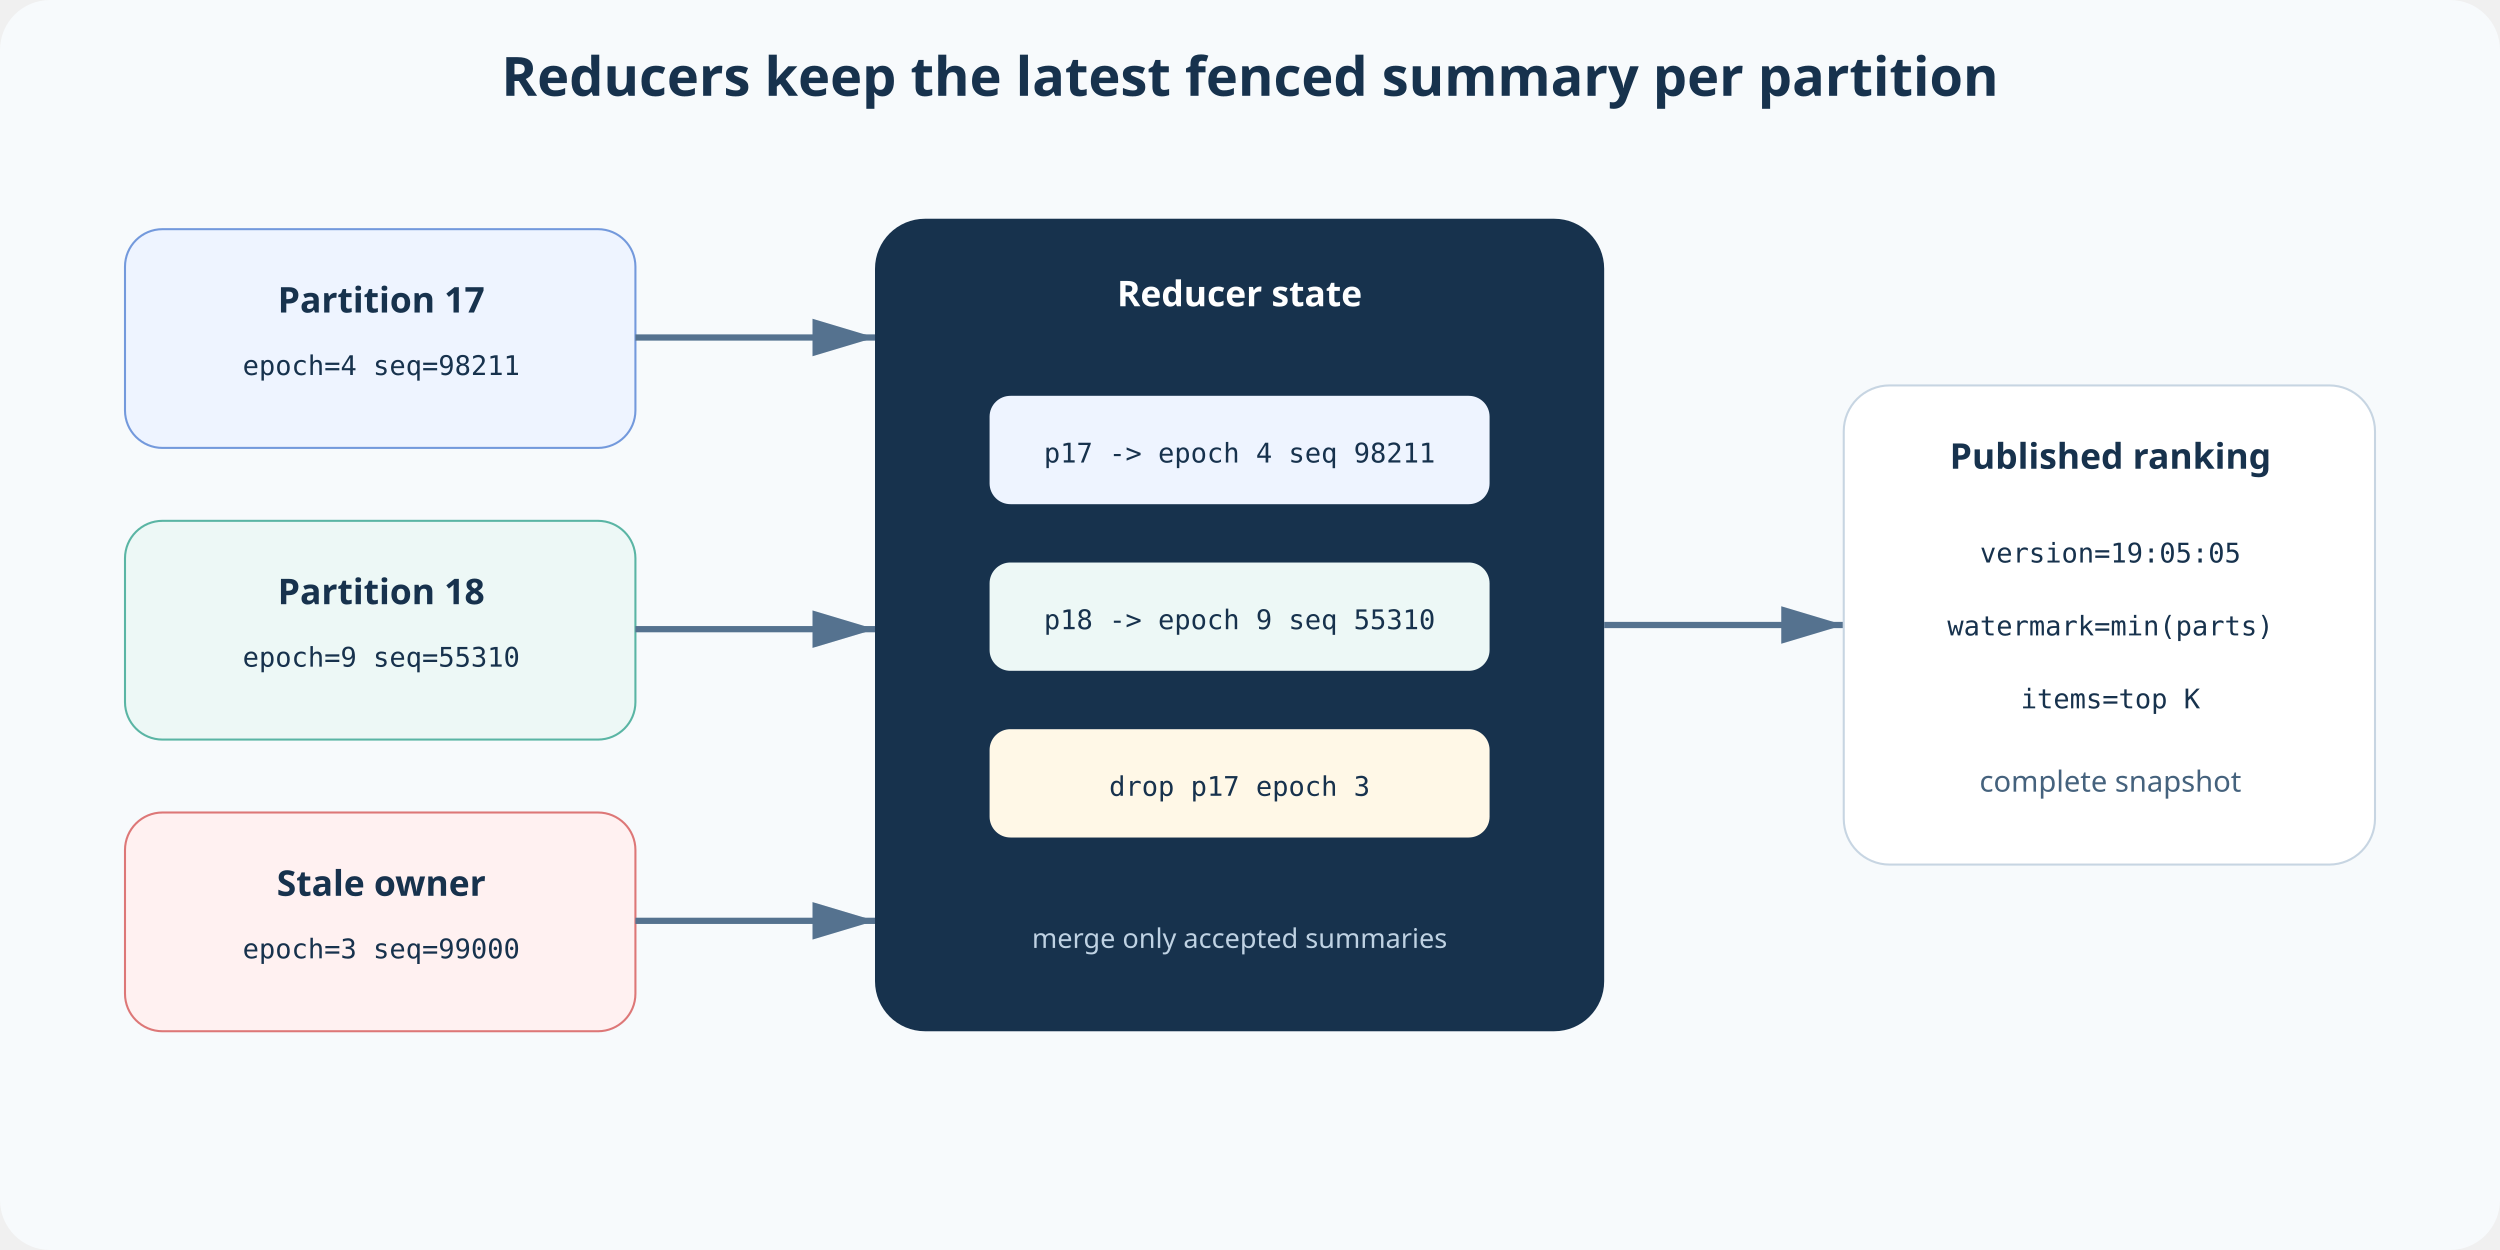
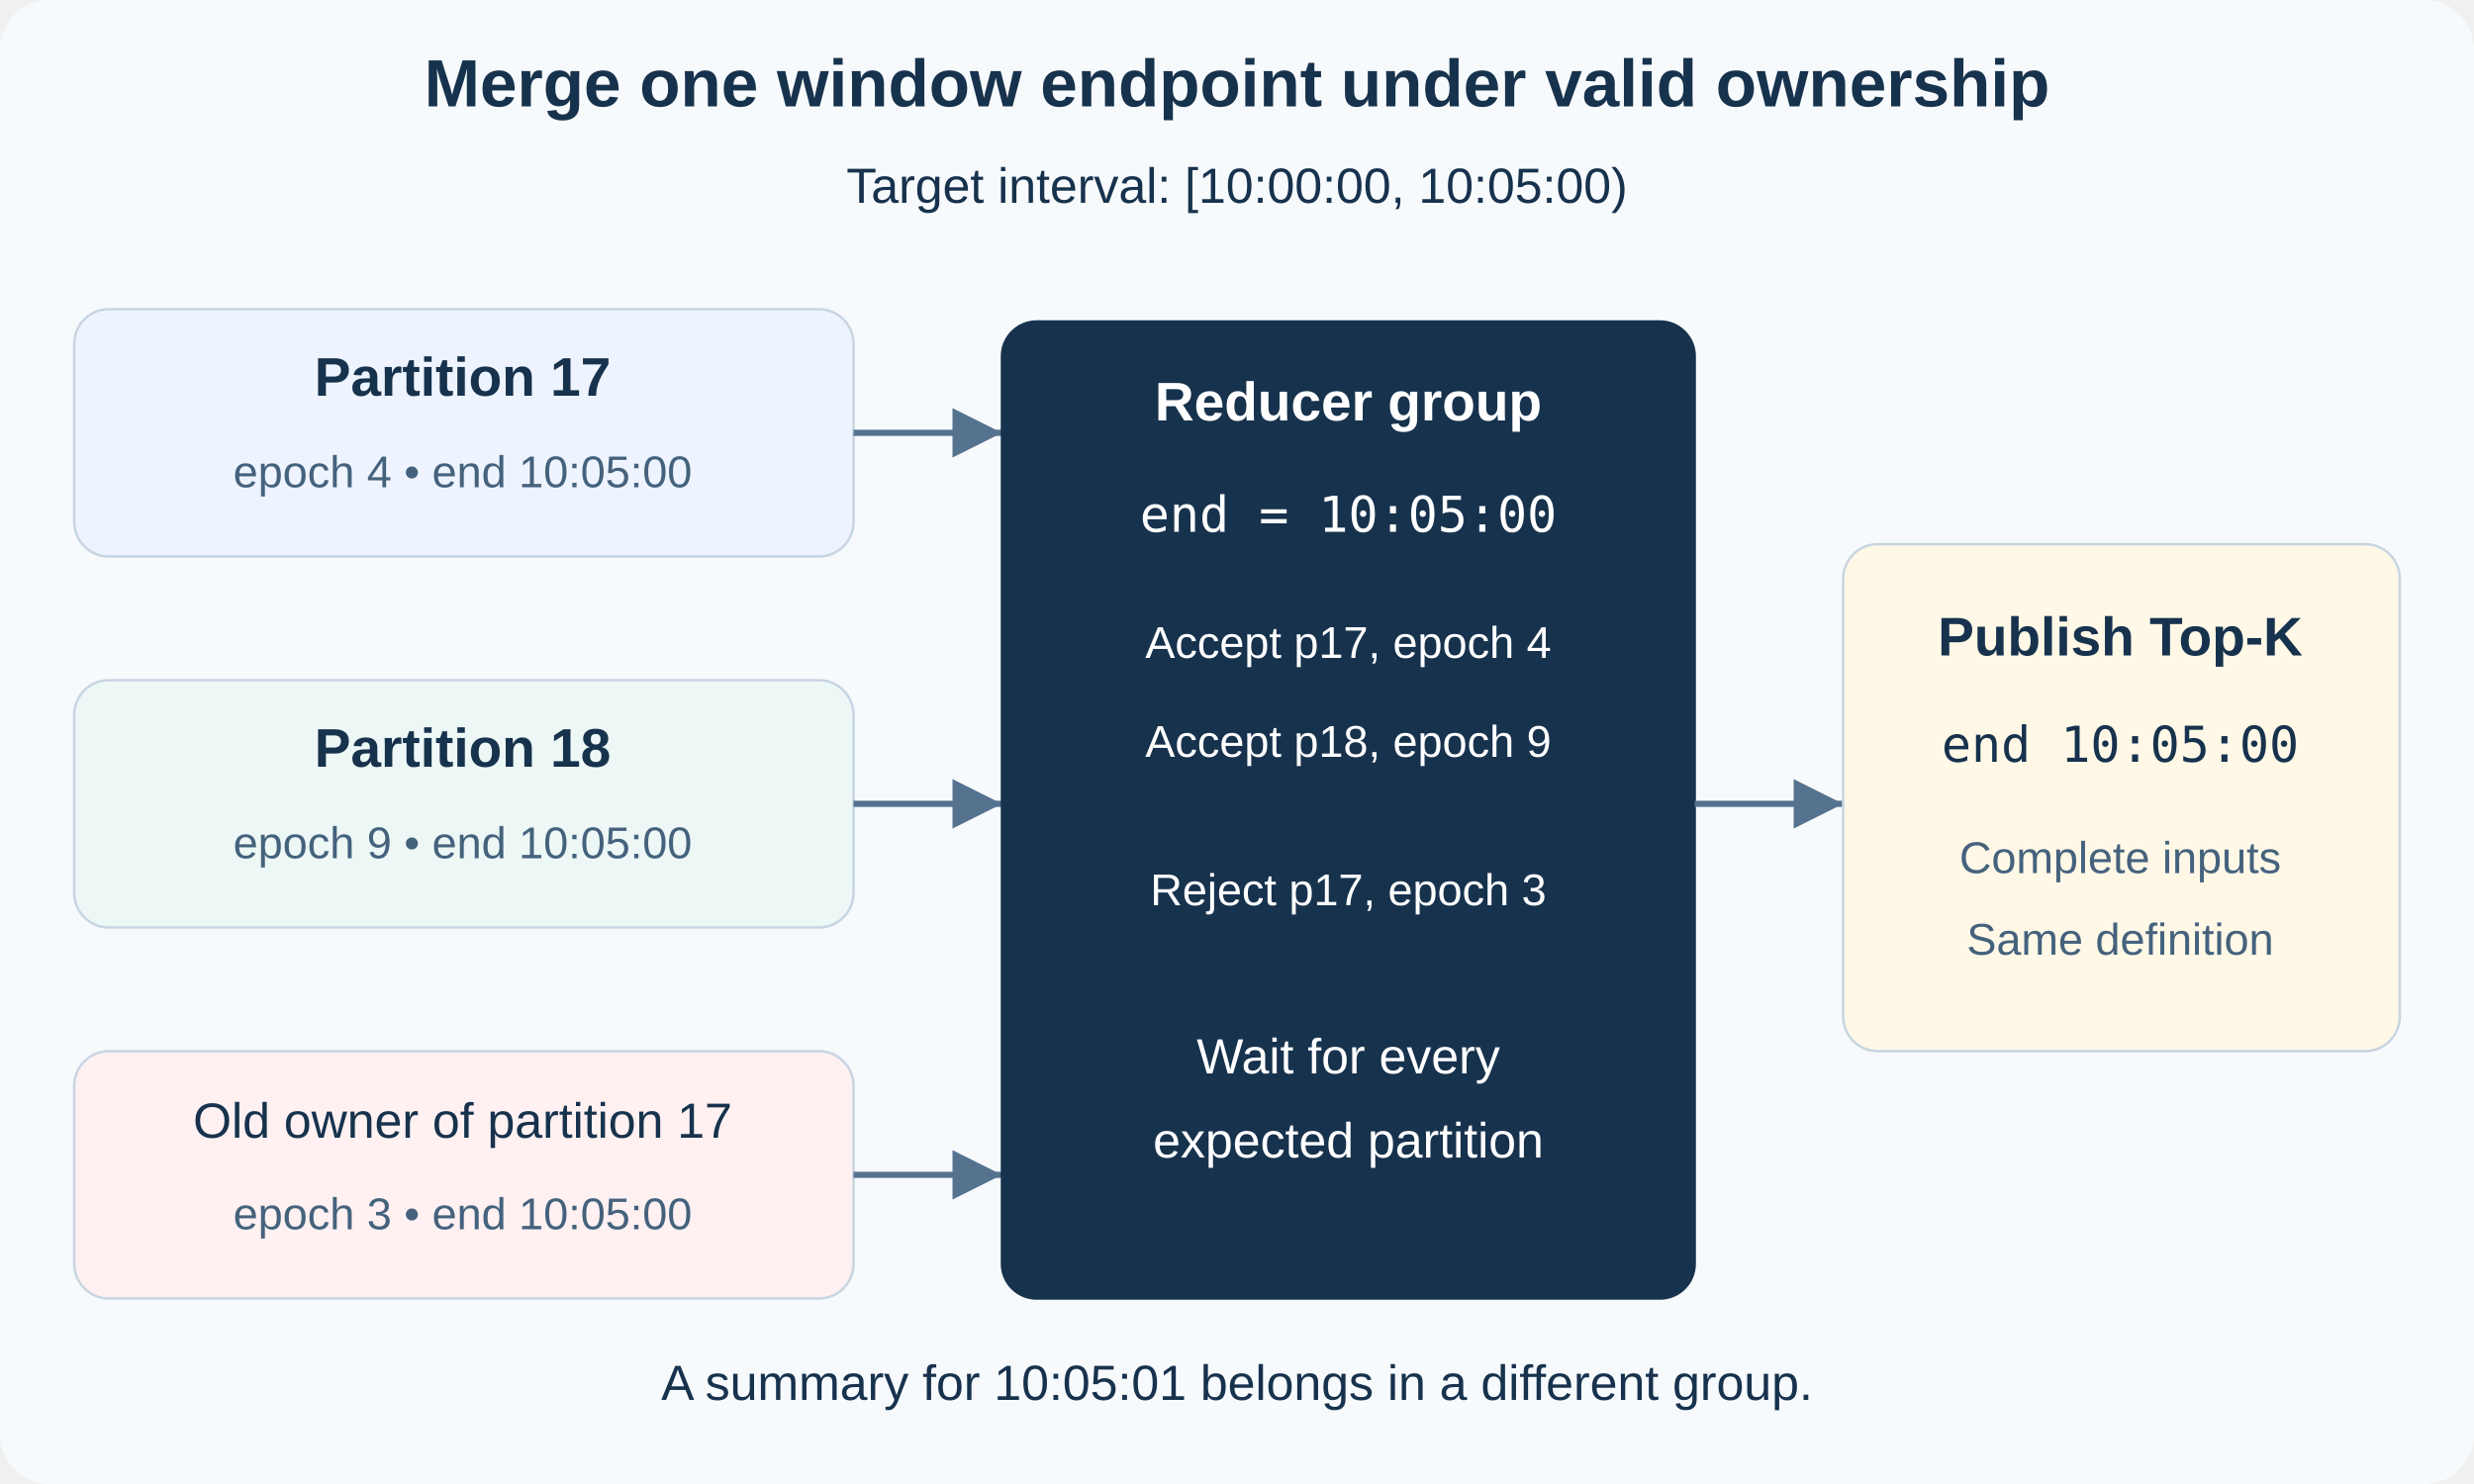
- <svg xmlns="http://www.w3.org/2000/svg" width="1200" height="600" role="img">
+ <svg xmlns="http://www.w3.org/2000/svg" width="1000" height="600" viewBox="0 0 1000 600" role="img" aria-labelledby="title desc">
  <defs>
-     <marker id="arrow" markerWidth="12" markerHeight="12" refX="10" refY="3" orient="auto">
-       <path d="M0 0L10 3L0 6Z" fill="#55728f" />
+     <marker id="arrow" markerWidth="9" markerHeight="9" refX="8" refY="4" orient="auto">
+       <path d="M0 0L8 4L0 8Z" fill="#55728f" />
    </marker>
  </defs>
-   <style>
-     .title{font:700 26px sans-serif;fill:#17324d}
-     .h{font:700 17px sans-serif;fill:#17324d}
-     .b{font:14px sans-serif;fill:#45627d}
-     .c{font:13px monospace;fill:#17324d}
-     .line{stroke:#55728f;stroke-width:3;fill:none;marker-end:url(#arrow)}
-   </style>
-   <rect width="1200" height="600" rx="24" fill="#f7fafc" />
-   <text x="600" y="46" text-anchor="middle" class="title">Reducers keep the latest fenced summary per partition</text>
-   <g>
-     <rect x="60" y="110" width="245" height="105" rx="18" fill="#eef4ff" stroke="#7399dc" />
-     <text x="183" y="150" text-anchor="middle" class="h">Partition 17</text>
-     <text x="183" y="180" text-anchor="middle" class="c">epoch=4 seq=98211</text>
-     <rect x="60" y="250" width="245" height="105" rx="18" fill="#edf8f6" stroke="#5ab5a4" />
-     <text x="183" y="290" text-anchor="middle" class="h">Partition 18</text>
-     <text x="183" y="320" text-anchor="middle" class="c">epoch=9 seq=55310</text>
-     <rect x="60" y="390" width="245" height="105" rx="18" fill="#fff1f1" stroke="#dd7777" />
-     <text x="183" y="430" text-anchor="middle" class="h">Stale owner</text>
-     <text x="183" y="460" text-anchor="middle" class="c">epoch=3 seq=99000</text>
-   </g>
-   <path d="M305 162H420" class="line" />
-   <path d="M305 302H420" class="line" />
-   <path d="M305 442H420" class="line" />
-   <rect x="420" y="105" width="350" height="390" rx="24" fill="#17324d" />
-   <text x="595" y="147" text-anchor="middle" font-family="sans-serif" font-size="17" font-weight="700" fill="#fff">Reducer state</text>
-   <rect x="475" y="190" width="240" height="52" rx="10" fill="#eef4ff" />
-   <text x="595" y="222" text-anchor="middle" class="c">p17 -&gt; epoch 4 seq 98211</text>
-   <rect x="475" y="270" width="240" height="52" rx="10" fill="#edf8f6" />
-   <text x="595" y="302" text-anchor="middle" class="c">p18 -&gt; epoch 9 seq 55310</text>
-   <rect x="475" y="350" width="240" height="52" rx="10" fill="#fff8e7" />
-   <text x="595" y="382" text-anchor="middle" class="c">drop p17 epoch 3</text>
-   <text x="595" y="455" text-anchor="middle" font-family="sans-serif" font-size="13" fill="#bfd2e3">merge only accepted summaries</text>
-   <path d="M770 300H885" class="line" />
-   <rect x="885" y="185" width="255" height="230" rx="22" fill="#ffffff" stroke="#c7d5e2" />
-   <text x="1013" y="225" text-anchor="middle" class="h">Published ranking</text>
-   <text x="1013" y="270" text-anchor="middle" class="c">version=19:05:05</text>
-   <text x="1013" y="305" text-anchor="middle" class="c">watermark=min(parts)</text>
-   <text x="1013" y="340" text-anchor="middle" class="c">items=top K</text>
-   <text x="1013" y="380" text-anchor="middle" class="b">complete snapshot</text>
+   <style>text{font-family:Arial,sans-serif;fill:#17324d} .title{font-size:27px;font-weight:700} .heading{font-size:22px;font-weight:700} .body{font-size:20px} .code{font-family:monospace;font-size:20px} .small{font-size:18px;fill:#45627d} .arrow{stroke:#55728f;stroke-width:2.5;fill:none;marker-end:url(#arrow)} .white{fill:#fff}</style>
+   <rect width="1000" height="600" rx="20" fill="#f7fafc" />
+   <text x="500" y="43" text-anchor="middle" class="title">Merge one window endpoint under valid ownership</text>
+   <text x="500" y="82" text-anchor="middle" class="body">Target interval: [10:00:00, 10:05:00)</text>
+   <rect x="30" y="125" width="315" height="100" rx="14" fill="#eef4ff" stroke="#c7d5e2" />
+   <text x="187" y="160" text-anchor="middle" class="heading">Partition 17</text>
+   <text x="187" y="197" text-anchor="middle" class="small">epoch 4 • end 10:05:00</text>
+   <path d="M345 175H405" class="arrow" />
+   <rect x="30" y="275" width="315" height="100" rx="14" fill="#edf8f6" stroke="#c7d5e2" />
+   <text x="187" y="310" text-anchor="middle" class="heading">Partition 18</text>
+   <text x="187" y="347" text-anchor="middle" class="small">epoch 9 • end 10:05:00</text>
+   <path d="M345 325H405" class="arrow" />
+   <rect x="30" y="425" width="315" height="100" rx="14" fill="#fff1f1" stroke="#c7d5e2" />
+   <text x="187" y="460" text-anchor="middle" class="body">Old owner of partition 17</text>
+   <text x="187" y="497" text-anchor="middle" class="small">epoch 3 • end 10:05:00</text>
+   <path d="M345 475H405" class="arrow" />
+   <rect x="405" y="130" width="280" height="395" rx="14" fill="#17324d" stroke="#17324d" />
+   <text x="545" y="170" text-anchor="middle" class="heading white">Reducer group</text>
+   <text x="545" y="215" text-anchor="middle" class="code white">end = 10:05:00</text>
+   <text x="545" y="266" text-anchor="middle" class="small white">Accept p17, epoch 4</text>
+   <text x="545" y="306" text-anchor="middle" class="small white">Accept p18, epoch 9</text>
+   <text x="545" y="366" text-anchor="middle" class="small white">Reject p17, epoch 3</text>
+   <text x="545" y="434" text-anchor="middle" class="body white">Wait for every</text>
+   <text x="545" y="468" text-anchor="middle" class="body white">expected partition</text>
+   <path d="M685 325H745" class="arrow" />
+   <rect x="745" y="220" width="225" height="205" rx="14" fill="#fff8e7" stroke="#c7d5e2" />
+   <text x="857" y="265" text-anchor="middle" class="heading">Publish Top-K</text>
+   <text x="857" y="308" text-anchor="middle" class="code">end 10:05:00</text>
+   <text x="857" y="353" text-anchor="middle" class="small">Complete inputs</text>
+   <text x="857" y="386" text-anchor="middle" class="small">Same definition</text>
+   <text x="500" y="566" text-anchor="middle" class="body">A summary for 10:05:01 belongs in a different group.</text>
</svg>
